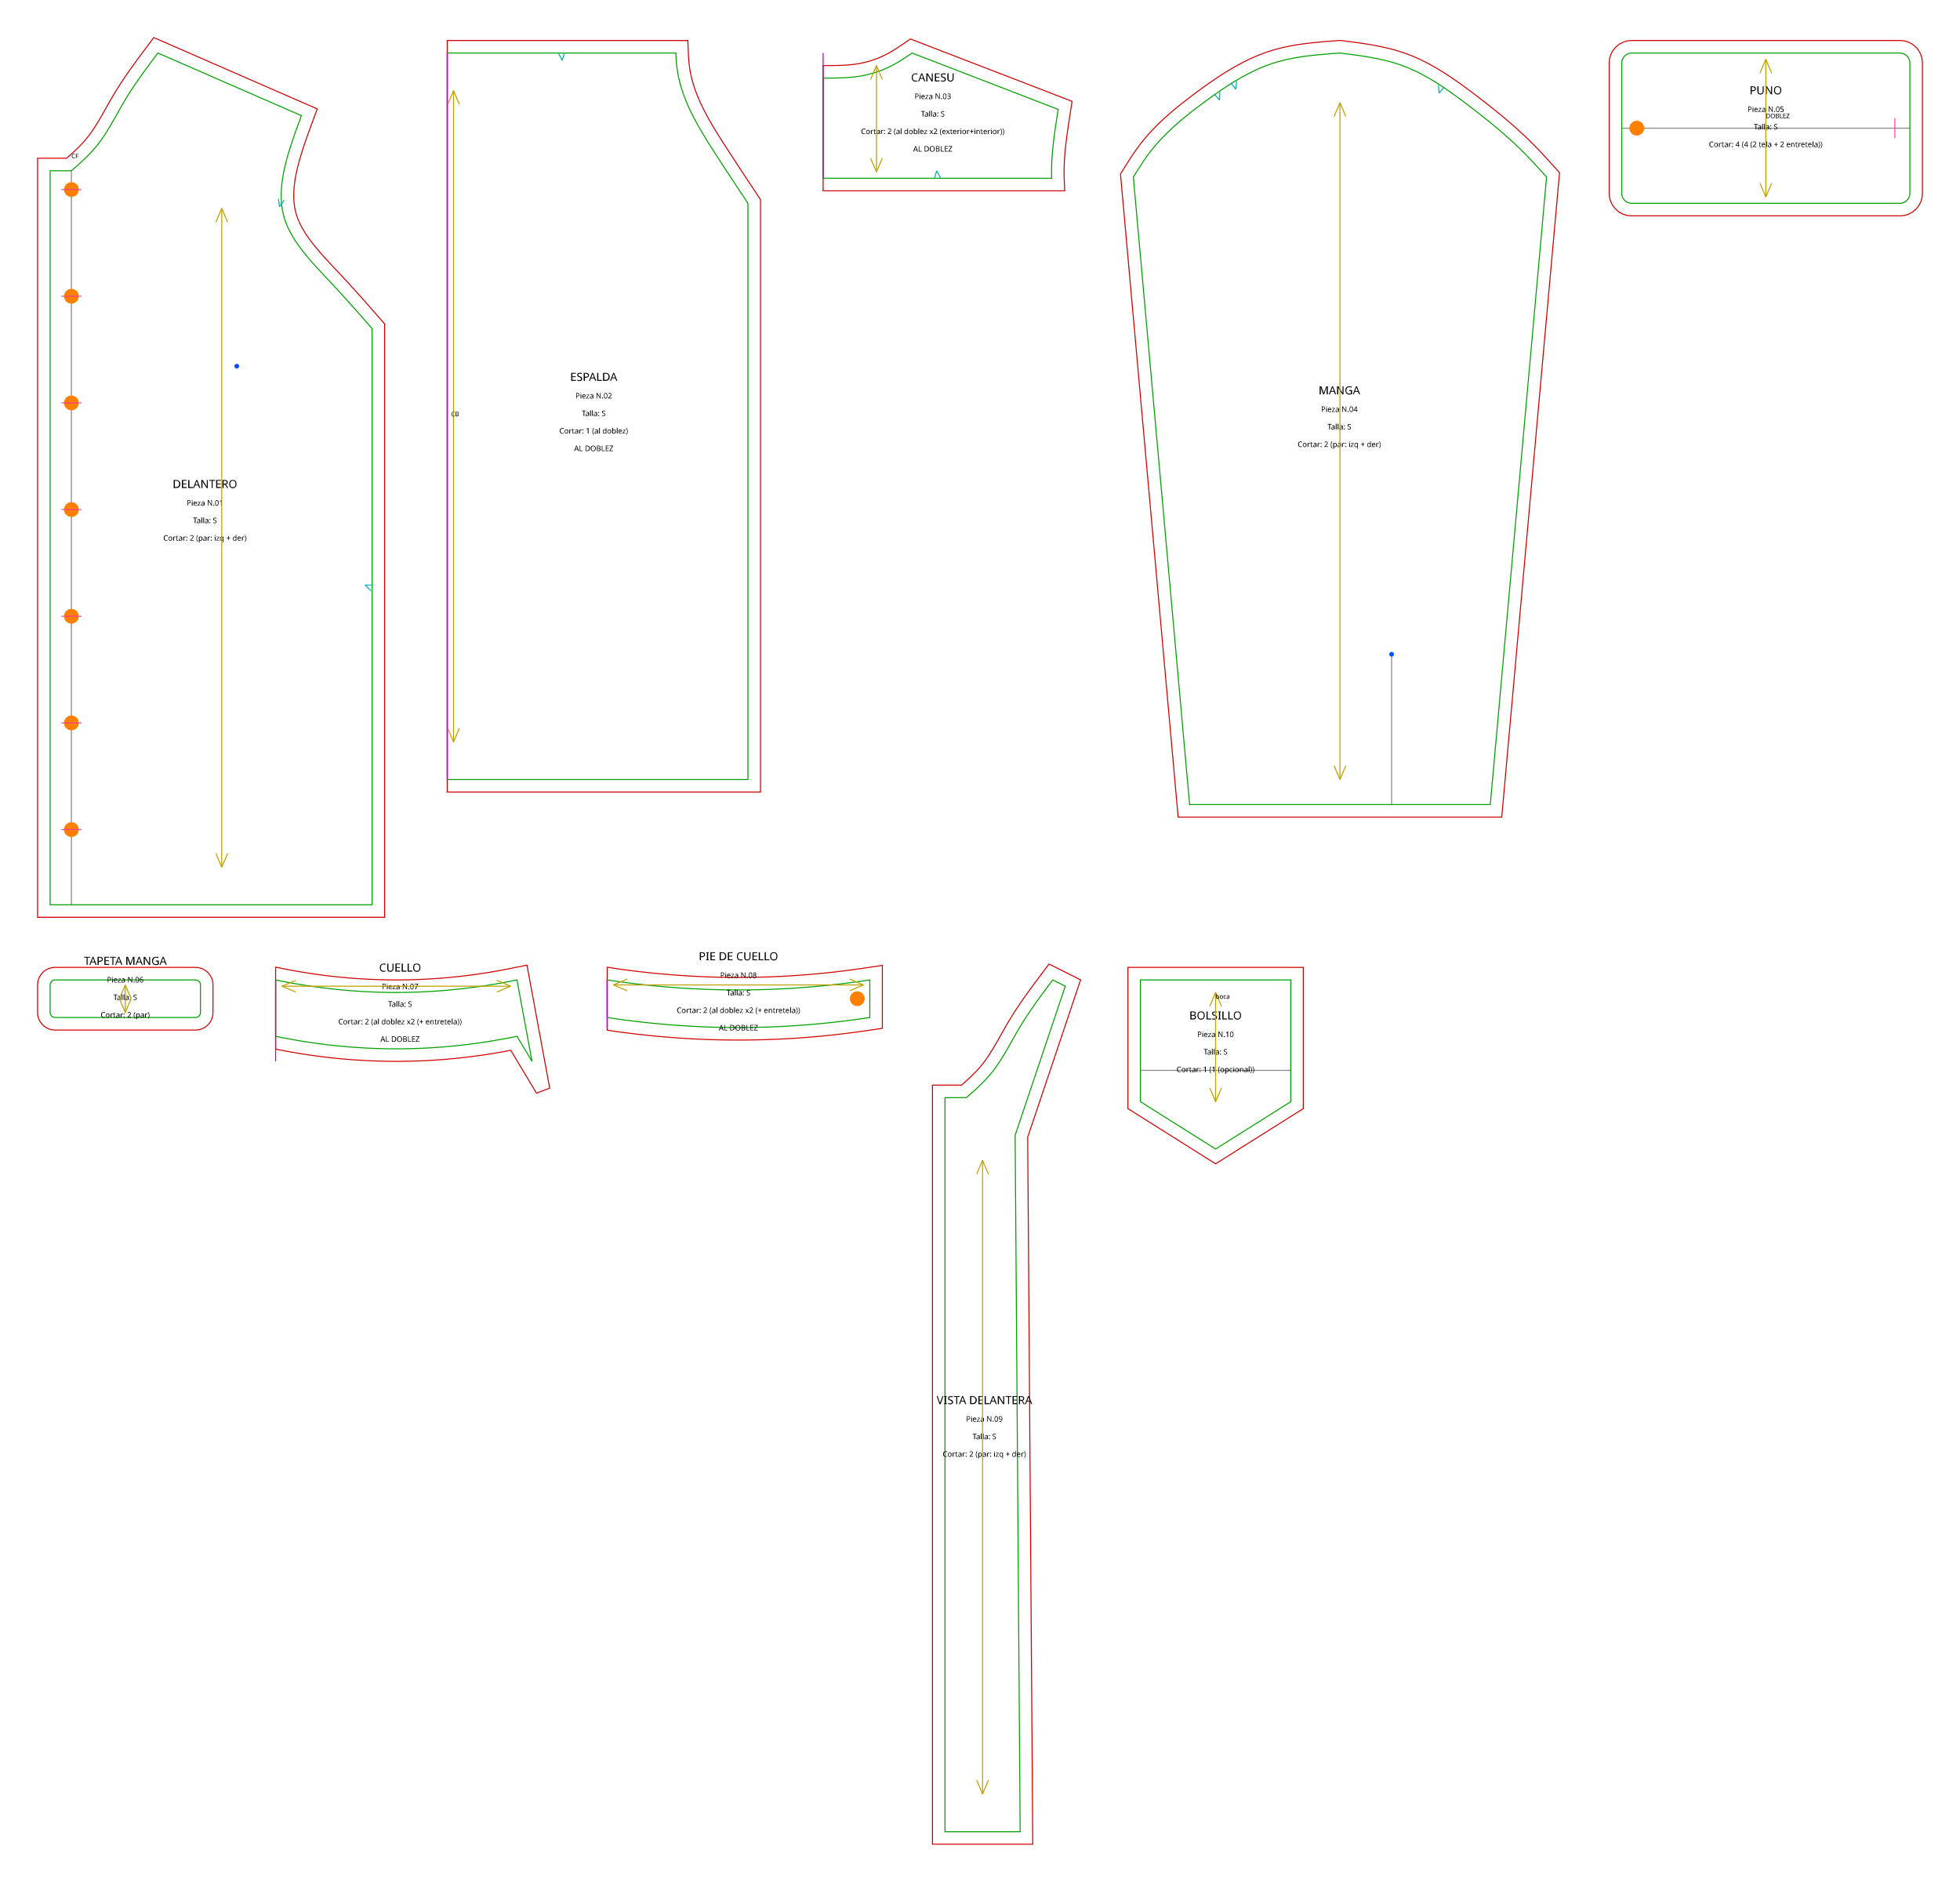
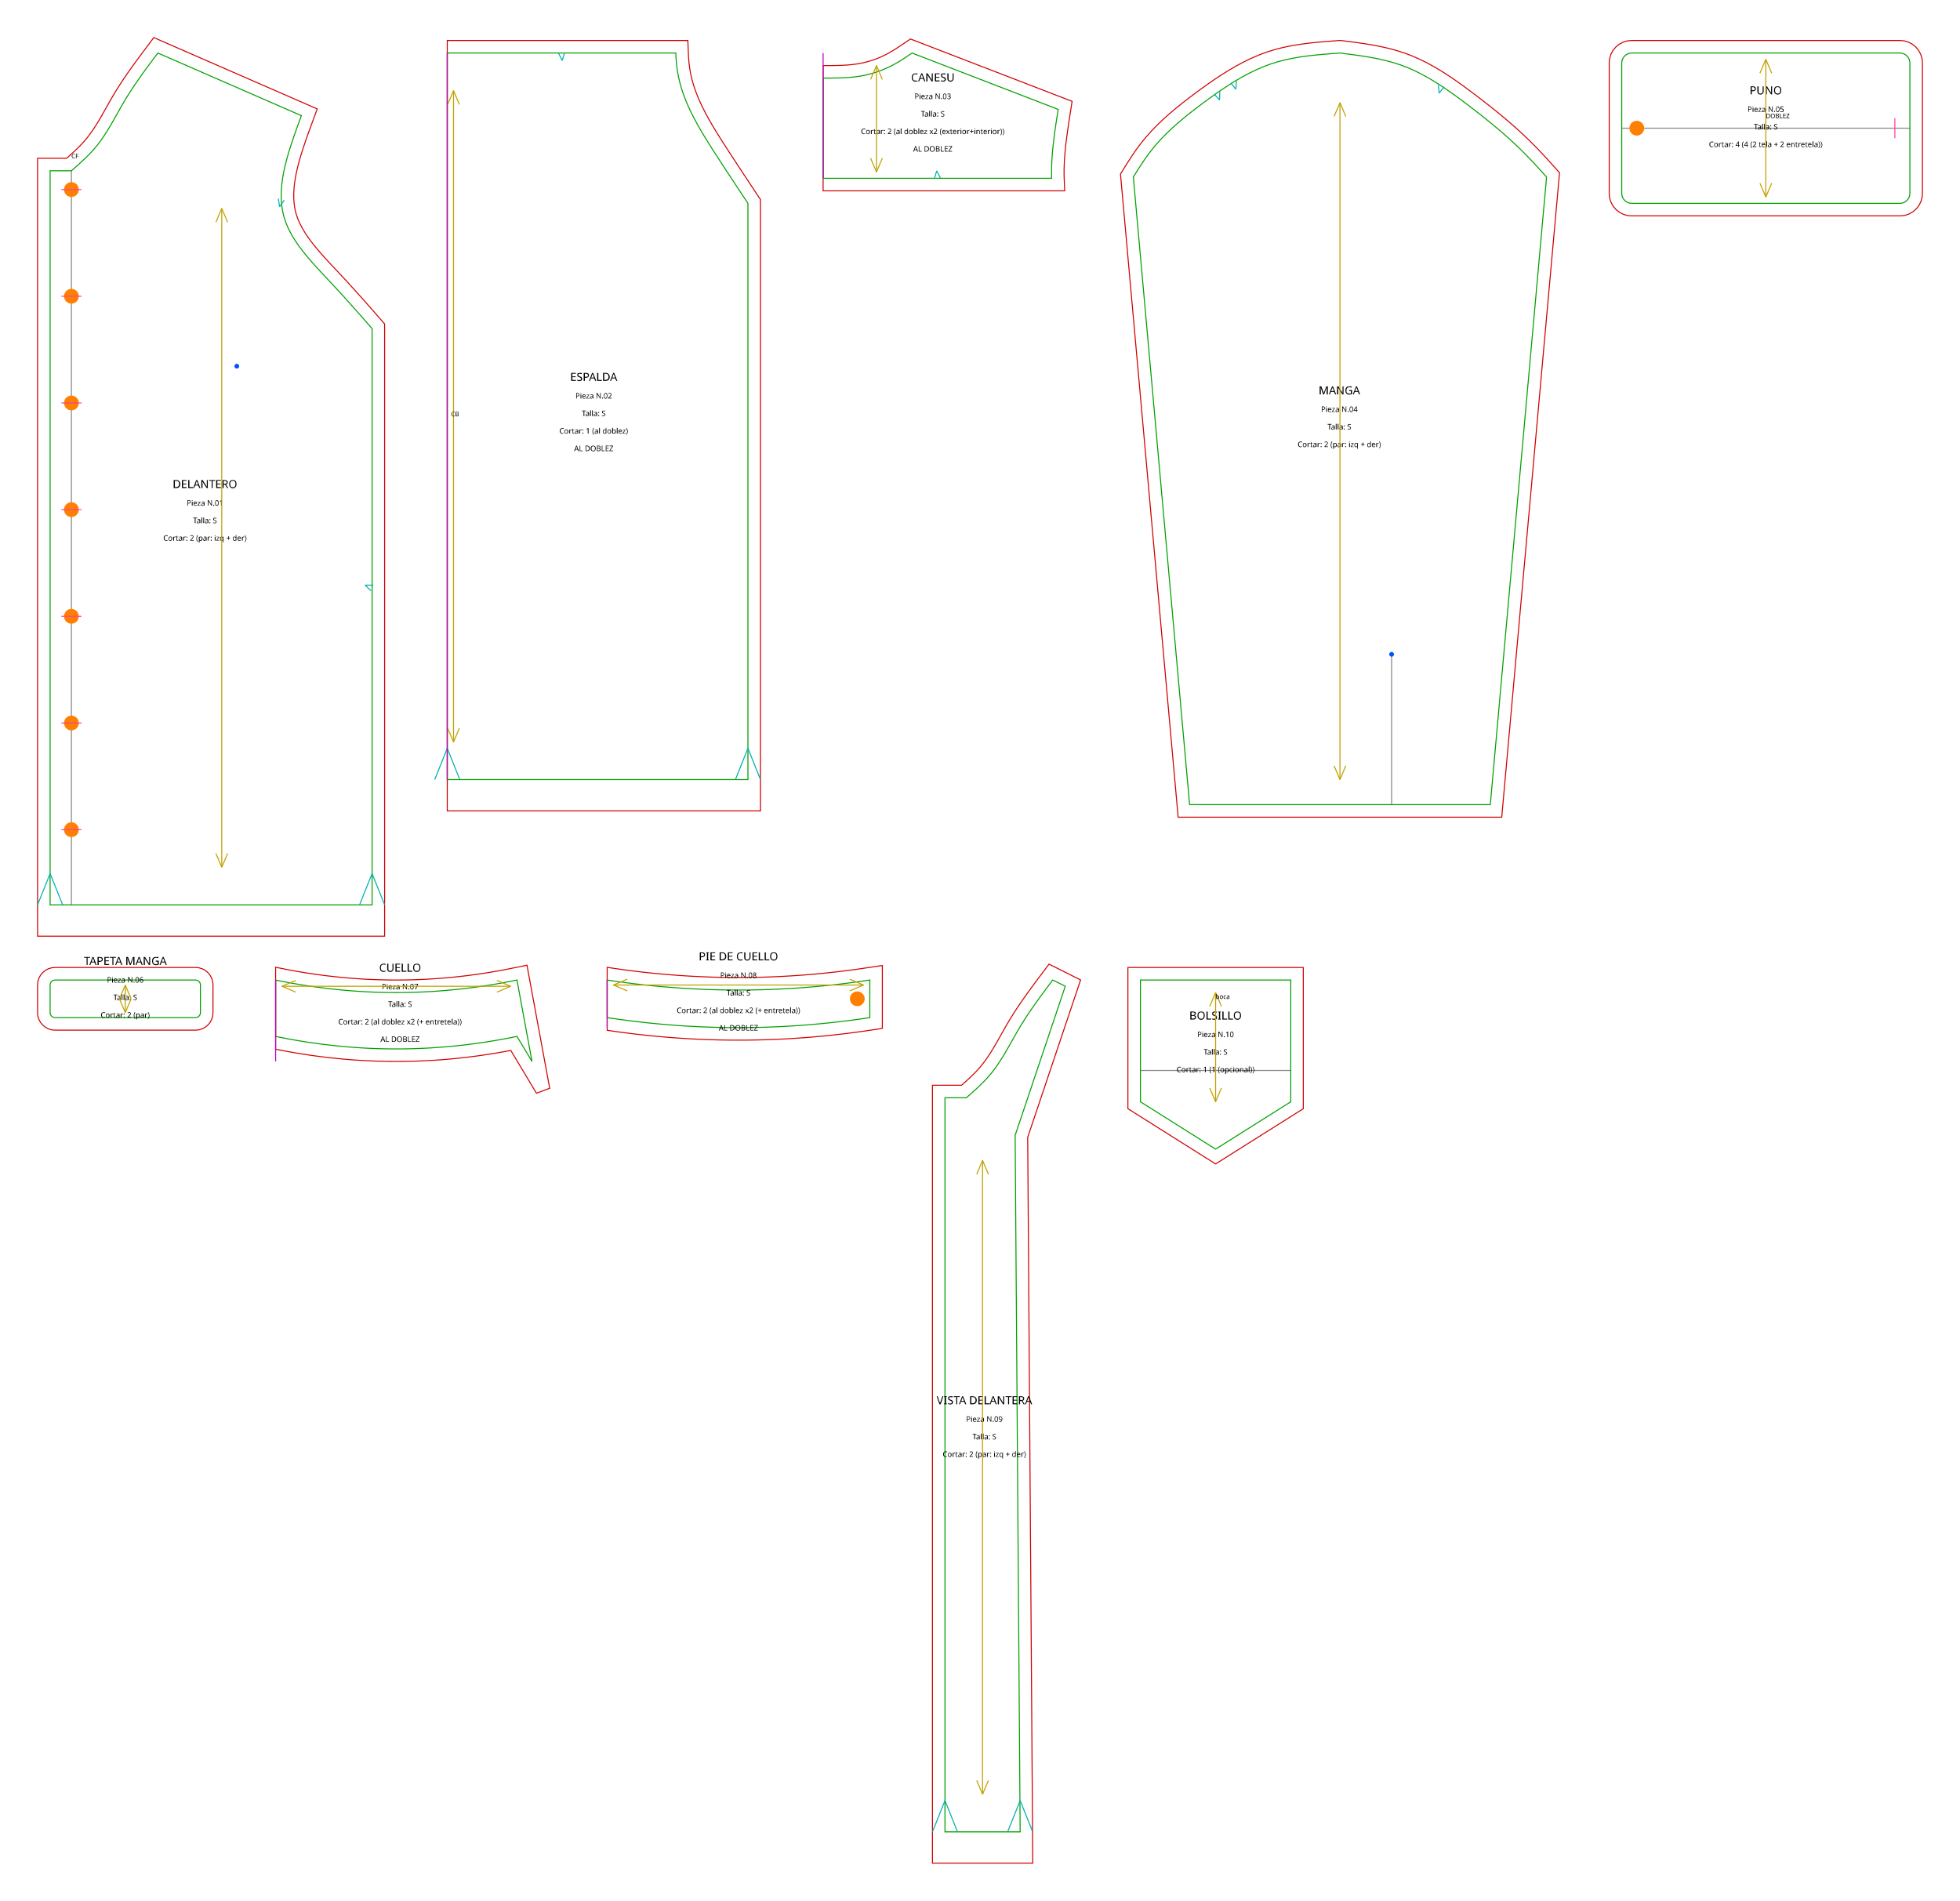
- <svg xmlns="http://www.w3.org/2000/svg" baseProfile="full" height="150.233cm" version="1.1" viewBox="0 0 156.446 150.233" width="156.446cm">
+ <svg xmlns="http://www.w3.org/2000/svg" baseProfile="full" height="151.733cm" version="1.1" viewBox="0 0 156.446 151.733" width="156.446cm">
  <defs />
  <g fill="none" id="CONSTRUCCION" stroke="#888888" stroke-width="0.08">
    <line x1="5.7" x2="5.7" y1="13.633" y2="72.233" />
    <line x1="111.077" x2="111.077" y1="64.233" y2="52.233" />
    <line x1="129.446" x2="152.446" y1="10.233" y2="10.233" />
    <line x1="91.028" x2="103.028" y1="85.453" y2="85.453" />
  </g>
  <g fill="none" id="CORTE" stroke="#d00000" stroke-width="0.08">
-     <polygon points="3.0,73.233 30.7,73.233 30.7,25.857 30.1,25.172 29.747,24.768 29.391,24.364 29.032,23.958 28.668,23.55 28.3,23.141 27.927,22.73 27.547,22.317 27.16,21.902 26.771,21.488 26.385,21.076 26.006,20.665 25.638,20.255 25.287,19.846 24.957,19.438 24.652,19.031 24.375,18.625 24.132,18.221 23.923,17.82 23.754,17.422 23.623,17.024 23.53,16.619 23.472,16.2 23.446,15.765 23.451,15.314 23.486,14.848 23.549,14.367 23.638,13.873 23.751,13.367 23.886,12.85 24.04,12.322 24.21,11.787 24.393,11.244 24.587,10.694 24.789,10.139 25.32,8.694 12.275,3.0 11.605,3.894 11.409,4.155 11.213,4.418 11.017,4.683 10.822,4.949 10.628,5.216 10.435,5.486 10.243,5.759 10.052,6.033 9.864,6.311 9.678,6.591 9.494,6.875 9.314,7.162 9.136,7.452 8.963,7.744 8.795,8.036 8.631,8.326 8.469,8.613 8.31,8.896 8.151,9.176 7.992,9.45 7.833,9.719 7.671,9.981 7.507,10.236 7.34,10.484 7.169,10.723 6.993,10.953 6.811,11.175 6.619,11.392 6.418,11.607 6.206,11.819 5.986,12.031 5.758,12.242 5.524,12.454 5.322,12.633 3.0,12.633 3.0,73.233" />
-     <polygon points="60.7,15.932 60.245,15.245 59.956,14.809 59.668,14.373 59.379,13.937 59.091,13.499 58.802,13.059 58.513,12.618 58.225,12.174 57.936,11.729 57.649,11.283 57.367,10.836 57.091,10.389 56.824,9.942 56.568,9.495 56.324,9.047 56.096,8.599 55.883,8.151 55.69,7.703 55.516,7.255 55.364,6.807 55.236,6.359 55.132,5.909 55.051,5.454 54.993,4.99 54.955,4.518 54.903,3.233 35.7,3.233 35.7,63.233 60.7,63.233 60.7,15.932" />
+     <polygon points="3.0,74.733 30.7,74.733 30.7,25.857 30.1,25.172 29.747,24.768 29.391,24.364 29.032,23.958 28.668,23.55 28.3,23.141 27.927,22.73 27.547,22.317 27.16,21.902 26.771,21.488 26.385,21.076 26.006,20.665 25.638,20.255 25.287,19.846 24.957,19.438 24.652,19.031 24.375,18.625 24.132,18.221 23.923,17.82 23.754,17.422 23.623,17.024 23.53,16.619 23.472,16.2 23.446,15.765 23.451,15.314 23.486,14.848 23.549,14.367 23.638,13.873 23.751,13.367 23.886,12.85 24.04,12.322 24.21,11.787 24.393,11.244 24.587,10.694 24.789,10.139 25.32,8.694 12.275,3.0 11.605,3.894 11.409,4.155 11.213,4.418 11.017,4.683 10.822,4.949 10.628,5.216 10.435,5.486 10.243,5.759 10.052,6.033 9.864,6.311 9.678,6.591 9.494,6.875 9.314,7.162 9.136,7.452 8.963,7.744 8.795,8.036 8.631,8.326 8.469,8.613 8.31,8.896 8.151,9.176 7.992,9.45 7.833,9.719 7.671,9.981 7.507,10.236 7.34,10.484 7.169,10.723 6.993,10.953 6.811,11.175 6.619,11.392 6.418,11.607 6.206,11.819 5.986,12.031 5.758,12.242 5.524,12.454 5.322,12.633 3.0,12.633 3.0,74.733" />
+     <polygon points="60.7,15.932 60.245,15.245 59.956,14.809 59.668,14.373 59.379,13.937 59.091,13.499 58.802,13.059 58.513,12.618 58.225,12.174 57.936,11.729 57.649,11.283 57.367,10.836 57.091,10.389 56.824,9.942 56.568,9.495 56.324,9.047 56.096,8.599 55.883,8.151 55.69,7.703 55.516,7.255 55.364,6.807 55.236,6.359 55.132,5.909 55.051,5.454 54.993,4.99 54.955,4.518 54.903,3.233 35.7,3.233 35.7,64.733 60.7,64.733 60.7,15.932" />
    <polygon points="84.935,14.038 84.934,13.55 84.949,13.055 84.978,12.553 85.02,12.045 85.073,11.531 85.137,11.011 85.208,10.486 85.285,9.957 85.366,9.424 85.574,8.09 72.671,3.112 72.032,3.546 71.829,3.682 71.629,3.814 71.431,3.942 71.234,4.063 71.038,4.178 70.842,4.287 70.644,4.389 70.443,4.486 70.239,4.577 70.033,4.662 69.824,4.741 69.613,4.814 69.4,4.88 69.186,4.94 68.971,4.994 68.755,5.041 68.538,5.082 68.318,5.116 68.094,5.145 67.868,5.169 67.639,5.189 67.406,5.204 67.171,5.215 66.933,5.223 66.692,5.229 66.448,5.232 66.202,5.233 65.953,5.233 65.7,5.233 65.7,15.233 84.983,15.233 84.935,14.038" />
    <polygon points="94.039,65.233 119.868,65.233 124.481,13.788 123.774,13.003 123.354,12.541 122.924,12.08 122.484,11.624 122.033,11.176 121.574,10.739 121.108,10.311 120.635,9.893 120.156,9.483 119.672,9.08 119.183,8.684 118.69,8.293 118.193,7.907 117.692,7.525 117.185,7.144 116.67,6.767 116.145,6.395 115.61,6.033 115.064,5.684 114.505,5.35 113.932,5.035 113.345,4.742 112.742,4.476 112.123,4.24 111.495,4.038 110.863,3.867 110.229,3.723 109.594,3.6 108.96,3.495 108.329,3.403 107.702,3.319 106.98,3.228 106.245,3.282 105.604,3.333 104.96,3.393 104.312,3.465 103.664,3.554 103.014,3.664 102.366,3.8 101.721,3.967 101.082,4.168 100.456,4.403 99.844,4.668 99.247,4.958 98.664,5.271 98.093,5.603 97.533,5.951 96.985,6.313 96.446,6.685 95.917,7.064 95.395,7.448 94.878,7.838 94.365,8.236 93.857,8.646 93.358,9.068 92.869,9.505 92.392,9.96 91.931,10.433 91.488,10.927 91.065,11.444 90.668,11.979 90.299,12.523 89.949,13.066 89.436,13.888 94.039,65.233" />
    <polygon points="128.446,15.482 128.476,15.785 128.578,16.124 128.745,16.436 128.97,16.709 129.243,16.934 129.555,17.101 129.894,17.203 130.197,17.233 151.695,17.233 151.998,17.203 152.336,17.101 152.648,16.934 152.922,16.709 153.146,16.436 153.313,16.124 153.416,15.785 153.446,15.482 153.446,4.984 153.416,4.681 153.313,4.342 153.146,4.03 152.922,3.757 152.648,3.532 152.336,3.366 151.998,3.263 151.695,3.233 130.197,3.233 129.894,3.263 129.555,3.366 129.243,3.532 128.97,3.757 128.745,4.03 128.578,4.342 128.476,4.681 128.446,4.984 128.446,15.482" />
    <polygon points="3.0,80.882 3.022,81.107 3.102,81.371 3.232,81.614 3.407,81.826 3.62,82.001 3.862,82.131 4.126,82.211 4.351,82.233 15.649,82.233 15.874,82.211 16.138,82.131 16.38,82.001 16.593,81.826 16.768,81.614 16.898,81.371 16.978,81.107 17.0,80.882 17.0,78.584 16.978,78.359 16.898,78.095 16.768,77.853 16.593,77.64 16.38,77.465 16.138,77.335 15.874,77.255 15.649,77.233 4.351,77.233 4.126,77.255 3.862,77.335 3.62,77.465 3.407,77.64 3.232,77.853 3.102,78.095 3.022,78.359 3.0,78.584 3.0,80.882" />
    <polygon points="22.78,83.906 23.271,83.995 23.763,84.08 24.254,84.159 24.746,84.233 25.237,84.302 25.729,84.365 26.221,84.424 26.713,84.478 27.205,84.526 27.696,84.57 28.188,84.608 28.68,84.641 29.172,84.669 29.664,84.692 30.156,84.71 30.648,84.723 31.14,84.731 31.632,84.733 32.124,84.731 32.616,84.723 33.108,84.71 33.6,84.692 34.092,84.669 34.584,84.641 35.076,84.608 35.568,84.57 36.059,84.526 36.551,84.478 37.043,84.424 37.535,84.365 38.027,84.302 38.518,84.233 39.01,84.159 39.502,84.08 39.993,83.995 40.485,83.906 40.769,83.851 42.821,87.271 43.876,86.872 42.063,77.051 40.589,77.349 40.117,77.44 39.645,77.526 39.174,77.607 38.702,77.682 38.231,77.753 37.759,77.82 37.288,77.881 36.816,77.937 36.345,77.988 35.873,78.035 35.402,78.076 34.931,78.113 34.459,78.145 33.988,78.172 33.517,78.194 33.046,78.211 32.574,78.223 32.103,78.231 31.632,78.233 31.161,78.231 30.69,78.223 30.218,78.211 29.747,78.194 29.276,78.172 28.805,78.145 28.333,78.113 27.862,78.076 27.391,78.035 26.919,77.988 26.448,77.937 25.976,77.881 25.505,77.82 25.033,77.753 24.562,77.682 24.09,77.607 23.619,77.526 23.147,77.44 22.675,77.349 22.0,77.213 22.0,83.753 22.288,83.812 22.78,83.906" />
    <polygon points="49.376,82.376 49.908,82.447 50.439,82.514 50.971,82.577 51.502,82.635 52.034,82.69 52.566,82.741 53.097,82.788 53.629,82.83 54.161,82.869 54.692,82.903 55.224,82.934 55.756,82.96 56.287,82.982 56.819,83.001 57.351,83.015 57.883,83.025 58.414,83.031 58.946,83.033 59.478,83.031 60.01,83.025 60.541,83.015 61.073,83.001 61.605,82.982 62.136,82.96 62.668,82.934 63.2,82.903 63.732,82.869 64.263,82.83 64.795,82.788 65.327,82.741 65.858,82.69 66.39,82.635 66.921,82.577 67.453,82.514 67.985,82.447 68.516,82.376 69.048,82.301 70.428,82.095 70.428,77.073 68.761,77.321 68.244,77.394 67.727,77.463 67.211,77.528 66.694,77.59 66.177,77.647 65.661,77.7 65.144,77.749 64.628,77.795 64.111,77.836 63.595,77.873 63.078,77.907 62.561,77.936 62.045,77.962 61.528,77.984 61.012,78.002 60.496,78.015 59.979,78.025 59.463,78.031 58.946,78.033 58.43,78.031 57.913,78.025 57.397,78.015 56.88,78.002 56.364,77.984 55.847,77.962 55.331,77.936 54.814,77.907 54.298,77.873 53.781,77.836 53.265,77.795 52.748,77.749 52.232,77.7 51.715,77.647 51.198,77.59 50.682,77.528 50.165,77.463 49.648,77.394 49.132,77.321 48.464,77.222 48.464,82.244 48.845,82.301 49.376,82.376" />
-     <polygon points="74.428,147.233 82.435,147.233 82.029,90.793 86.253,78.227 83.729,76.965 83.033,77.894 82.837,78.155 82.641,78.418 82.446,78.683 82.25,78.949 82.056,79.216 81.863,79.486 81.671,79.759 81.481,80.033 81.292,80.311 81.106,80.591 80.922,80.875 80.742,81.162 80.564,81.452 80.391,81.744 80.223,82.036 80.059,82.326 79.897,82.613 79.738,82.896 79.579,83.176 79.42,83.45 79.261,83.719 79.099,83.981 78.936,84.236 78.768,84.484 78.597,84.723 78.421,84.953 78.239,85.175 78.048,85.392 77.846,85.607 77.634,85.819 77.414,86.031 77.187,86.242 76.952,86.454 76.751,86.633 74.428,86.633 74.428,147.233" />
+     <polygon points="74.428,148.733 82.435,148.733 82.029,90.793 86.253,78.227 83.729,76.965 83.033,77.894 82.837,78.155 82.641,78.418 82.446,78.683 82.25,78.949 82.056,79.216 81.863,79.486 81.671,79.759 81.481,80.033 81.292,80.311 81.106,80.591 80.922,80.875 80.742,81.162 80.564,81.452 80.391,81.744 80.223,82.036 80.059,82.326 79.897,82.613 79.738,82.896 79.579,83.176 79.42,83.45 79.261,83.719 79.099,83.981 78.936,84.236 78.768,84.484 78.597,84.723 78.421,84.953 78.239,85.175 78.048,85.392 77.846,85.607 77.634,85.819 77.414,86.031 77.187,86.242 76.952,86.454 76.751,86.633 74.428,86.633 74.428,148.733" />
    <polygon points="90.028,88.505 97.028,92.915 104.028,88.505 104.028,77.233 90.028,77.233 90.028,88.505" />
  </g>
  <g fill="none" id="COSTURA" stroke="#00a000" stroke-width="0.08">
    <polygon points="4.0,13.633 5.7,13.633 5.946,13.417 6.191,13.199 6.434,12.98 6.673,12.758 6.908,12.532 7.137,12.302 7.358,12.066 7.572,11.824 7.777,11.574 7.973,11.318 8.161,11.055 8.343,10.786 8.518,10.513 8.688,10.236 8.855,9.956 9.018,9.673 9.18,9.388 9.341,9.103 9.501,8.818 9.663,8.533 9.827,8.249 9.993,7.968 10.163,7.689 10.337,7.413 10.514,7.139 10.694,6.868 10.877,6.599 11.062,6.331 11.25,6.066 11.439,5.801 11.63,5.538 11.822,5.276 12.016,5.014 12.21,4.754 12.405,4.493 12.6,4.233 24.056,9.233 23.85,9.795 23.646,10.357 23.448,10.917 23.26,11.475 23.083,12.031 22.922,12.583 22.779,13.131 22.657,13.675 22.56,14.213 22.49,14.745 22.451,15.271 22.445,15.789 22.476,16.299 22.546,16.8 22.659,17.292 22.817,17.775 23.018,18.247 23.259,18.71 23.533,19.165 23.838,19.612 24.168,20.053 24.519,20.486 24.886,20.915 25.266,21.338 25.652,21.757 26.042,22.173 26.43,22.585 26.813,22.996 27.189,23.405 27.559,23.812 27.923,24.217 28.284,24.622 28.641,25.025 28.995,25.428 29.348,25.831 29.7,26.233 29.7,72.233 4.0,72.233" />
    <polygon points="35.7,4.233 53.942,4.233 53.956,4.578 53.998,5.093 54.062,5.603 54.152,6.109 54.268,6.61 54.41,7.106 54.576,7.596 54.764,8.082 54.972,8.564 55.198,9.041 55.44,9.514 55.695,9.982 55.961,10.447 56.236,10.908 56.519,11.366 56.806,11.82 57.096,12.271 57.386,12.719 57.676,13.164 57.966,13.607 58.255,14.048 58.545,14.487 58.834,14.925 59.122,15.361 59.411,15.797 59.7,16.233 59.7,62.233 35.7,62.233" />
    <polygon points="65.7,6.233 65.952,6.233 66.205,6.233 66.457,6.232 66.709,6.229 66.961,6.223 67.212,6.214 67.463,6.202 67.713,6.186 67.963,6.165 68.212,6.139 68.46,6.106 68.707,6.067 68.954,6.021 69.199,5.968 69.443,5.907 69.685,5.839 69.926,5.764 70.164,5.681 70.4,5.592 70.633,5.496 70.864,5.393 71.091,5.284 71.314,5.169 71.534,5.047 71.75,4.92 71.964,4.788 72.175,4.653 72.384,4.514 72.592,4.374 72.8,4.233 84.462,8.733 84.378,9.272 84.296,9.81 84.217,10.347 84.145,10.884 84.08,11.419 84.024,11.952 83.98,12.483 83.949,13.011 83.934,13.537 83.936,14.059 83.942,14.233 65.7,14.233" />
    <polygon points="90.462,14.133 90.794,13.601 91.133,13.074 91.484,12.559 91.854,12.059 92.247,11.578 92.662,11.116 93.096,10.671 93.547,10.24 94.014,9.823 94.494,9.417 94.985,9.02 95.485,8.632 95.992,8.25 96.505,7.873 97.022,7.503 97.544,7.142 98.073,6.793 98.609,6.46 99.151,6.144 99.702,5.849 100.261,5.577 100.83,5.331 101.408,5.114 101.996,4.929 102.594,4.774 103.201,4.647 103.815,4.542 104.436,4.457 105.061,4.388 105.69,4.33 106.321,4.279 106.954,4.233 107.573,4.311 108.191,4.393 108.806,4.483 109.417,4.584 110.023,4.701 110.621,4.838 111.211,4.997 111.792,5.184 112.361,5.401 112.92,5.648 113.468,5.921 114.007,6.217 114.538,6.534 115.061,6.869 115.576,7.218 116.085,7.578 116.589,7.947 117.088,8.322 117.582,8.7 118.073,9.08 118.558,9.465 119.038,9.853 119.512,10.247 119.979,10.647 120.439,11.054 120.891,11.469 121.336,11.893 121.771,12.325 122.198,12.768 122.618,13.219 123.033,13.675 123.446,14.133 118.954,64.233 94.954,64.233" />
    <polygon points="129.446,5.033 129.461,4.877 129.507,4.727 129.581,4.589 129.68,4.467 129.801,4.368 129.94,4.294 130.09,4.248 130.246,4.233 151.646,4.233 151.802,4.248 151.952,4.294 152.09,4.368 152.211,4.467 152.311,4.589 152.385,4.727 152.43,4.877 152.446,5.033 152.446,15.433 152.43,15.589 152.385,15.739 152.311,15.878 152.211,15.999 152.09,16.098 151.952,16.172 151.802,16.218 151.646,16.233 130.246,16.233 130.09,16.218 129.94,16.172 129.801,16.098 129.68,15.999 129.581,15.878 129.507,15.739 129.461,15.589 129.446,15.433" />
    <polygon points="4.0,78.633 4.008,78.555 4.03,78.48 4.067,78.411 4.117,78.35 4.178,78.3 4.247,78.264 4.322,78.241 4.4,78.233 15.6,78.233 15.678,78.241 15.753,78.264 15.822,78.3 15.883,78.35 15.933,78.411 15.97,78.48 15.992,78.555 16.0,78.633 16.0,80.833 15.992,80.911 15.97,80.986 15.933,81.055 15.883,81.116 15.822,81.166 15.753,81.203 15.678,81.225 15.6,81.233 4.4,81.233 4.322,81.225 4.247,81.203 4.178,81.166 4.117,81.116 4.067,81.055 4.03,80.986 4.008,80.911 4.0,80.833" />
    <polygon points="22.0,78.233 22.482,78.331 22.963,78.423 23.445,78.511 23.926,78.593 24.408,78.671 24.89,78.743 25.371,78.811 25.853,78.873 26.334,78.931 26.816,78.983 27.298,79.031 27.779,79.073 28.261,79.111 28.742,79.143 29.224,79.171 29.706,79.193 30.187,79.211 30.669,79.223 31.15,79.231 31.632,79.233 32.114,79.231 32.595,79.223 33.077,79.211 33.558,79.193 34.04,79.171 34.522,79.143 35.003,79.111 35.485,79.073 35.966,79.031 36.448,78.983 36.93,78.931 37.411,78.873 37.893,78.811 38.374,78.743 38.856,78.671 39.338,78.593 39.819,78.511 40.301,78.423 40.782,78.331 41.264,78.233 42.464,84.733 41.264,82.733 40.782,82.831 40.301,82.923 39.819,83.011 39.338,83.093 38.856,83.171 38.374,83.243 37.893,83.311 37.411,83.373 36.93,83.431 36.448,83.483 35.966,83.531 35.485,83.573 35.003,83.611 34.522,83.643 34.04,83.671 33.558,83.693 33.077,83.711 32.595,83.723 32.114,83.731 31.632,83.733 31.15,83.731 30.669,83.723 30.187,83.711 29.706,83.693 29.224,83.671 28.742,83.643 28.261,83.611 27.779,83.573 27.298,83.531 26.816,83.483 26.334,83.431 25.853,83.373 25.371,83.311 24.89,83.243 24.408,83.171 23.926,83.093 23.445,83.011 22.963,82.923 22.482,82.831 22.0,82.733" />
    <polygon points="48.464,78.233 48.988,78.311 49.512,78.385 50.036,78.455 50.56,78.521 51.085,78.583 51.609,78.641 52.133,78.695 52.657,78.745 53.181,78.791 53.705,78.833 54.229,78.871 54.753,78.905 55.277,78.935 55.802,78.961 56.326,78.983 56.85,79.001 57.374,79.015 57.898,79.025 58.422,79.031 58.946,79.033 59.47,79.031 59.994,79.025 60.518,79.015 61.043,79.001 61.567,78.983 62.091,78.961 62.615,78.935 63.139,78.905 63.663,78.871 64.187,78.833 64.711,78.791 65.235,78.745 65.759,78.695 66.284,78.641 66.808,78.583 67.332,78.521 67.856,78.455 68.38,78.385 68.904,78.311 69.428,78.233 69.428,81.233 68.904,81.311 68.38,81.385 67.856,81.455 67.332,81.521 66.808,81.583 66.284,81.641 65.759,81.695 65.235,81.745 64.711,81.791 64.187,81.833 63.663,81.871 63.139,81.905 62.615,81.935 62.091,81.961 61.567,81.983 61.043,82.001 60.518,82.015 59.994,82.025 59.47,82.031 58.946,82.033 58.422,82.031 57.898,82.025 57.374,82.015 56.85,82.001 56.326,81.983 55.802,81.961 55.277,81.935 54.753,81.905 54.229,81.871 53.705,81.833 53.181,81.791 52.657,81.745 52.133,81.695 51.609,81.641 51.085,81.583 50.56,81.521 50.036,81.455 49.512,81.385 48.988,81.311 48.464,81.233" />
    <polygon points="75.428,87.633 77.128,87.633 77.374,87.417 77.619,87.199 77.862,86.98 78.101,86.758 78.336,86.532 78.565,86.302 78.787,86.066 79.001,85.824 79.205,85.574 79.401,85.318 79.589,85.055 79.771,84.786 79.946,84.513 80.117,84.236 80.283,83.956 80.447,83.673 80.608,83.388 80.769,83.103 80.93,82.818 81.091,82.533 81.255,82.249 81.421,81.968 81.592,81.689 81.765,81.413 81.942,81.139 82.122,80.868 82.305,80.599 82.491,80.331 82.678,80.066 82.867,79.801 83.058,79.538 83.251,79.276 83.444,79.014 83.638,78.754 83.833,78.493 84.028,78.233 85.028,78.733 81.028,90.633 81.428,146.233 75.428,146.233" />
    <polygon points="91.028,78.233 103.028,78.233 103.028,87.953 97.028,91.733 91.028,87.953" />
  </g>
  <g fill="none" id="PIQUETES" stroke="#00b0b0" stroke-width="0.08">
    <line x1="22.219" x2="22.315" y1="15.864" y2="16.503" />
    <line x1="22.687" x2="22.315" y1="15.975" y2="16.503" />
    <line x1="29.788" x2="29.142" y1="46.71" y2="46.713" />
    <line x1="29.612" x2="29.142" y1="47.156" y2="46.713" />
+     <line x1="5.0" x2="4.0" y1="72.233" y2="69.733" />
+     <line x1="3.0" x2="4.0" y1="72.233" y2="69.733" />
+     <line x1="30.7" x2="29.7" y1="72.233" y2="69.733" />
+     <line x1="28.7" x2="29.7" y1="72.233" y2="69.733" />
    <line x1="44.582" x2="44.873" y1="4.254" y2="4.831" />
    <line x1="45.06" x2="44.873" y1="4.212" y2="4.831" />
+     <line x1="36.7" x2="35.7" y1="62.233" y2="59.733" />
+     <line x1="34.7" x2="35.7" y1="62.233" y2="59.733" />
+     <line x1="60.7" x2="59.7" y1="62.233" y2="59.733" />
+     <line x1="58.7" x2="59.7" y1="62.233" y2="59.733" />
    <line x1="75.06" x2="74.769" y1="14.212" y2="13.635" />
    <line x1="74.582" x2="74.769" y1="14.254" y2="13.635" />
    <line x1="114.813" x2="114.872" y1="6.789" y2="7.433" />
    <line x1="115.273" x2="114.872" y1="6.926" y2="7.433" />
    <line x1="98.238" x2="98.643" y1="6.617" y2="7.121" />
    <line x1="98.697" x2="98.643" y1="6.477" y2="7.121" />
    <line x1="96.912" x2="97.344" y1="7.505" y2="7.986" />
    <line x1="97.363" x2="97.344" y1="7.34" y2="7.986" />
+     <line x1="76.428" x2="75.428" y1="146.233" y2="143.733" />
+     <line x1="74.428" x2="75.428" y1="146.233" y2="143.733" />
+     <line x1="82.428" x2="81.428" y1="146.233" y2="143.733" />
+     <line x1="80.428" x2="81.428" y1="146.233" y2="143.733" />
  </g>
  <g fill="none" id="TEXTOS" stroke="#000000" stroke-width="0.08">
    <text fill="#000000" font-family="sans-serif" font-size="0.9" stroke="none" text-anchor="middle" x="16.364" y="38.962">DELANTERO</text>
    <text fill="#000000" font-family="sans-serif" font-size="0.6" stroke="none" text-anchor="middle" x="16.364" y="40.362">Pieza N.01</text>
    <text fill="#000000" font-family="sans-serif" font-size="0.6" stroke="none" text-anchor="middle" x="16.364" y="41.762">Talla: S</text>
    <text fill="#000000" font-family="sans-serif" font-size="0.6" stroke="none" text-anchor="middle" x="16.364" y="43.162">Cortar: 2  (par: izq + der)</text>
    <text fill="#000000" font-family="sans-serif" font-size="0.9" stroke="none" text-anchor="middle" x="47.393" y="30.41">ESPALDA</text>
    <text fill="#000000" font-family="sans-serif" font-size="0.6" stroke="none" text-anchor="middle" x="47.393" y="31.81">Pieza N.02</text>
    <text fill="#000000" font-family="sans-serif" font-size="0.6" stroke="none" text-anchor="middle" x="47.393" y="33.21">Talla: S</text>
    <text fill="#000000" font-family="sans-serif" font-size="0.6" stroke="none" text-anchor="middle" x="47.393" y="34.61">Cortar: 1  (al doblez)</text>
    <text fill="#000000" font-family="sans-serif" font-size="0.6" stroke="none" text-anchor="middle" x="47.393" y="36.01">AL DOBLEZ</text>
    <text fill="#000000" font-family="sans-serif" font-size="0.9" stroke="none" text-anchor="middle" x="74.458" y="6.501">CANESU</text>
    <text fill="#000000" font-family="sans-serif" font-size="0.6" stroke="none" text-anchor="middle" x="74.458" y="7.901">Pieza N.03</text>
    <text fill="#000000" font-family="sans-serif" font-size="0.6" stroke="none" text-anchor="middle" x="74.458" y="9.301">Talla: S</text>
    <text fill="#000000" font-family="sans-serif" font-size="0.6" stroke="none" text-anchor="middle" x="74.458" y="10.701">Cortar: 2  (al doblez x2 (exterior+interior))</text>
    <text fill="#000000" font-family="sans-serif" font-size="0.6" stroke="none" text-anchor="middle" x="74.458" y="12.101">AL DOBLEZ</text>
    <text fill="#000000" font-family="sans-serif" font-size="0.9" stroke="none" text-anchor="middle" x="106.909" y="31.483">MANGA</text>
    <text fill="#000000" font-family="sans-serif" font-size="0.6" stroke="none" text-anchor="middle" x="106.909" y="32.883">Pieza N.04</text>
    <text fill="#000000" font-family="sans-serif" font-size="0.6" stroke="none" text-anchor="middle" x="106.909" y="34.283">Talla: S</text>
    <text fill="#000000" font-family="sans-serif" font-size="0.6" stroke="none" text-anchor="middle" x="106.909" y="35.683">Cortar: 2  (par: izq + der)</text>
    <text fill="#000000" font-family="sans-serif" font-size="0.9" stroke="none" text-anchor="middle" x="140.946" y="7.533">PUNO</text>
    <text fill="#000000" font-family="sans-serif" font-size="0.6" stroke="none" text-anchor="middle" x="140.946" y="8.933">Pieza N.05</text>
    <text fill="#000000" font-family="sans-serif" font-size="0.6" stroke="none" text-anchor="middle" x="140.946" y="10.333">Talla: S</text>
    <text fill="#000000" font-family="sans-serif" font-size="0.6" stroke="none" text-anchor="middle" x="140.946" y="11.733">Cortar: 4  (4 (2 tela + 2 entretela))</text>
    <text fill="#000000" font-family="sans-serif" font-size="0.9" stroke="none" text-anchor="middle" x="10" y="77.033">TAPETA MANGA</text>
    <text fill="#000000" font-family="sans-serif" font-size="0.6" stroke="none" text-anchor="middle" x="10" y="78.433">Pieza N.06</text>
    <text fill="#000000" font-family="sans-serif" font-size="0.6" stroke="none" text-anchor="middle" x="10" y="79.833">Talla: S</text>
    <text fill="#000000" font-family="sans-serif" font-size="0.6" stroke="none" text-anchor="middle" x="10" y="81.233">Cortar: 2  (par)</text>
    <text fill="#000000" font-family="sans-serif" font-size="0.9" stroke="none" text-anchor="middle" x="31.935" y="77.572">CUELLO</text>
    <text fill="#000000" font-family="sans-serif" font-size="0.6" stroke="none" text-anchor="middle" x="31.935" y="78.972">Pieza N.07</text>
    <text fill="#000000" font-family="sans-serif" font-size="0.6" stroke="none" text-anchor="middle" x="31.935" y="80.372">Talla: S</text>
    <text fill="#000000" font-family="sans-serif" font-size="0.6" stroke="none" text-anchor="middle" x="31.935" y="81.772">Cortar: 2  (al doblez x2 (+ entretela))</text>
    <text fill="#000000" font-family="sans-serif" font-size="0.6" stroke="none" text-anchor="middle" x="31.935" y="83.172">AL DOBLEZ</text>
    <text fill="#000000" font-family="sans-serif" font-size="0.9" stroke="none" text-anchor="middle" x="58.946" y="76.666">PIE DE CUELLO</text>
    <text fill="#000000" font-family="sans-serif" font-size="0.6" stroke="none" text-anchor="middle" x="58.946" y="78.066">Pieza N.08</text>
    <text fill="#000000" font-family="sans-serif" font-size="0.6" stroke="none" text-anchor="middle" x="58.946" y="79.466">Talla: S</text>
    <text fill="#000000" font-family="sans-serif" font-size="0.6" stroke="none" text-anchor="middle" x="58.946" y="80.866">Cortar: 2  (al doblez x2 (+ entretela))</text>
    <text fill="#000000" font-family="sans-serif" font-size="0.6" stroke="none" text-anchor="middle" x="58.946" y="82.266">AL DOBLEZ</text>
    <text fill="#000000" font-family="sans-serif" font-size="0.9" stroke="none" text-anchor="middle" x="78.578" y="112.098">VISTA DELANTERA</text>
    <text fill="#000000" font-family="sans-serif" font-size="0.6" stroke="none" text-anchor="middle" x="78.578" y="113.498">Pieza N.09</text>
    <text fill="#000000" font-family="sans-serif" font-size="0.6" stroke="none" text-anchor="middle" x="78.578" y="114.898">Talla: S</text>
    <text fill="#000000" font-family="sans-serif" font-size="0.6" stroke="none" text-anchor="middle" x="78.578" y="116.298">Cortar: 2  (par: izq + der)</text>
    <text fill="#000000" font-family="sans-serif" font-size="0.9" stroke="none" text-anchor="middle" x="97.028" y="81.389">BOLSILLO</text>
    <text fill="#000000" font-family="sans-serif" font-size="0.6" stroke="none" text-anchor="middle" x="97.028" y="82.789">Pieza N.10</text>
    <text fill="#000000" font-family="sans-serif" font-size="0.6" stroke="none" text-anchor="middle" x="97.028" y="84.189">Talla: S</text>
    <text fill="#000000" font-family="sans-serif" font-size="0.6" stroke="none" text-anchor="middle" x="97.028" y="85.589">Cortar: 1  (1 (opcional))</text>
  </g>
  <g fill="none" id="CENTROS" stroke="#0050ff" stroke-width="0.08">
    <circle cx="18.9" cy="29.233" fill="#0050ff" r="0.15" />
    <circle cx="111.077" cy="52.233" fill="#0050ff" r="0.15" />
  </g>
  <g fill="none" id="HILO" stroke="#c0a000" stroke-width="0.08">
    <line x1="17.7" x2="17.7" y1="16.633" y2="69.233" />
    <line x1="17.7" x2="18.167" y1="69.233" y2="68.128" />
    <line x1="17.7" x2="17.233" y1="69.233" y2="68.128" />
    <line x1="17.7" x2="17.233" y1="16.633" y2="17.738" />
    <line x1="17.7" x2="18.167" y1="16.633" y2="17.738" />
    <line x1="36.2" x2="36.2" y1="7.233" y2="59.233" />
    <line x1="36.2" x2="36.667" y1="59.233" y2="58.128" />
    <line x1="36.2" x2="35.733" y1="59.233" y2="58.128" />
    <line x1="36.2" x2="35.733" y1="7.233" y2="8.338" />
    <line x1="36.2" x2="36.667" y1="7.233" y2="8.338" />
    <line x1="69.96" x2="69.96" y1="5.233" y2="13.733" />
    <line x1="69.96" x2="70.427" y1="13.733" y2="12.628" />
    <line x1="69.96" x2="69.493" y1="13.733" y2="12.628" />
    <line x1="69.96" x2="69.493" y1="5.233" y2="6.338" />
    <line x1="69.96" x2="70.427" y1="5.233" y2="6.338" />
    <line x1="106.954" x2="106.954" y1="8.193" y2="62.233" />
    <line x1="106.954" x2="107.421" y1="62.233" y2="61.128" />
    <line x1="106.954" x2="106.487" y1="62.233" y2="61.128" />
    <line x1="106.954" x2="106.487" y1="8.193" y2="9.298" />
    <line x1="106.954" x2="107.421" y1="8.193" y2="9.298" />
    <line x1="140.946" x2="140.946" y1="4.733" y2="15.733" />
    <line x1="140.946" x2="141.413" y1="15.733" y2="14.628" />
    <line x1="140.946" x2="140.478" y1="15.733" y2="14.628" />
    <line x1="140.946" x2="140.478" y1="4.733" y2="5.838" />
    <line x1="140.946" x2="141.413" y1="4.733" y2="5.838" />
    <line x1="10.0" x2="10.0" y1="78.633" y2="80.833" />
    <line x1="10.0" x2="10.467" y1="80.833" y2="79.728" />
    <line x1="10.0" x2="9.533" y1="80.833" y2="79.728" />
    <line x1="10.0" x2="9.533" y1="78.633" y2="79.738" />
    <line x1="10.0" x2="10.467" y1="78.633" y2="79.738" />
    <line x1="22.5" x2="40.764" y1="78.733" y2="78.733" />
    <line x1="40.764" x2="39.659" y1="78.733" y2="78.266" />
    <line x1="40.764" x2="39.659" y1="78.733" y2="79.2" />
    <line x1="22.5" x2="23.605" y1="78.733" y2="79.2" />
    <line x1="22.5" x2="23.605" y1="78.733" y2="78.266" />
    <line x1="48.964" x2="68.928" y1="78.633" y2="78.633" />
    <line x1="68.928" x2="67.823" y1="78.633" y2="78.166" />
    <line x1="68.928" x2="67.823" y1="78.633" y2="79.1" />
    <line x1="48.964" x2="50.069" y1="78.633" y2="79.1" />
    <line x1="48.964" x2="50.069" y1="78.633" y2="78.166" />
    <line x1="78.428" x2="78.428" y1="92.633" y2="143.233" />
    <line x1="78.428" x2="78.895" y1="143.233" y2="142.128" />
    <line x1="78.428" x2="77.961" y1="143.233" y2="142.128" />
    <line x1="78.428" x2="77.961" y1="92.633" y2="93.738" />
    <line x1="78.428" x2="78.895" y1="92.633" y2="93.738" />
    <line x1="97.028" x2="97.028" y1="79.233" y2="87.953" />
    <line x1="97.028" x2="97.495" y1="87.953" y2="86.848" />
    <line x1="97.028" x2="96.561" y1="87.953" y2="86.848" />
    <line x1="97.028" x2="96.561" y1="79.233" y2="80.338" />
    <line x1="97.028" x2="97.495" y1="79.233" y2="80.338" />
  </g>
  <g fill="none" id="DOBLEZ" stroke="#c000c0" stroke-width="0.08">
    <line x1="35.7" x2="35.7" y1="4.233" y2="62.233" />
    <line x1="65.7" x2="65.7" y1="4.233" y2="14.233" />
    <line x1="22.0" x2="22.0" y1="78.233" y2="84.733" />
    <line x1="48.464" x2="48.464" y1="78.233" y2="82.033" />
  </g>
  <g fill="none" id="BOTONES" stroke="#ff8000" stroke-width="0.08">
    <circle cx="5.7" cy="15.133" fill="#ff8000" r="0.55" />
    <circle cx="5.7" cy="23.65" fill="#ff8000" r="0.55" />
    <circle cx="5.7" cy="32.166" fill="#ff8000" r="0.55" />
    <circle cx="5.7" cy="40.683" fill="#ff8000" r="0.55" />
    <circle cx="5.7" cy="49.2" fill="#ff8000" r="0.55" />
    <circle cx="5.7" cy="57.716" fill="#ff8000" r="0.55" />
    <circle cx="5.7" cy="66.233" fill="#ff8000" r="0.55" />
    <circle cx="130.646" cy="10.233" fill="#ff8000" r="0.55" />
    <circle cx="68.428" cy="79.733" fill="#ff8000" r="0.55" />
  </g>
  <g fill="none" id="OJAL" stroke="#ff40a0" stroke-width="0.08">
    <line x1="4.9" x2="6.5" y1="15.133" y2="15.133" />
    <line x1="4.9" x2="6.5" y1="23.65" y2="23.65" />
    <line x1="4.9" x2="6.5" y1="32.166" y2="32.166" />
    <line x1="4.9" x2="6.5" y1="40.683" y2="40.683" />
    <line x1="4.9" x2="6.5" y1="49.2" y2="49.2" />
    <line x1="4.9" x2="6.5" y1="57.716" y2="57.716" />
    <line x1="4.9" x2="6.5" y1="66.233" y2="66.233" />
    <line x1="151.246" x2="151.246" y1="9.433" y2="11.033" />
  </g>
  <g fill="none" id="REFERENCIAS" stroke="#b0b0b0" stroke-width="0.08">
    <text fill="#000000" font-family="sans-serif" font-size="0.5" stroke="none" text-anchor="start" x="5.7" y="12.633">CF</text>
    <text fill="#000000" font-family="sans-serif" font-size="0.5" stroke="none" text-anchor="start" x="36.0" y="33.233">CB</text>
    <text fill="#000000" font-family="sans-serif" font-size="0.5" stroke="none" text-anchor="start" x="140.946" y="9.433">DOBLEZ</text>
    <text fill="#000000" font-family="sans-serif" font-size="0.5" stroke="none" text-anchor="start" x="97.028" y="79.733">boca</text>
  </g>
</svg>
